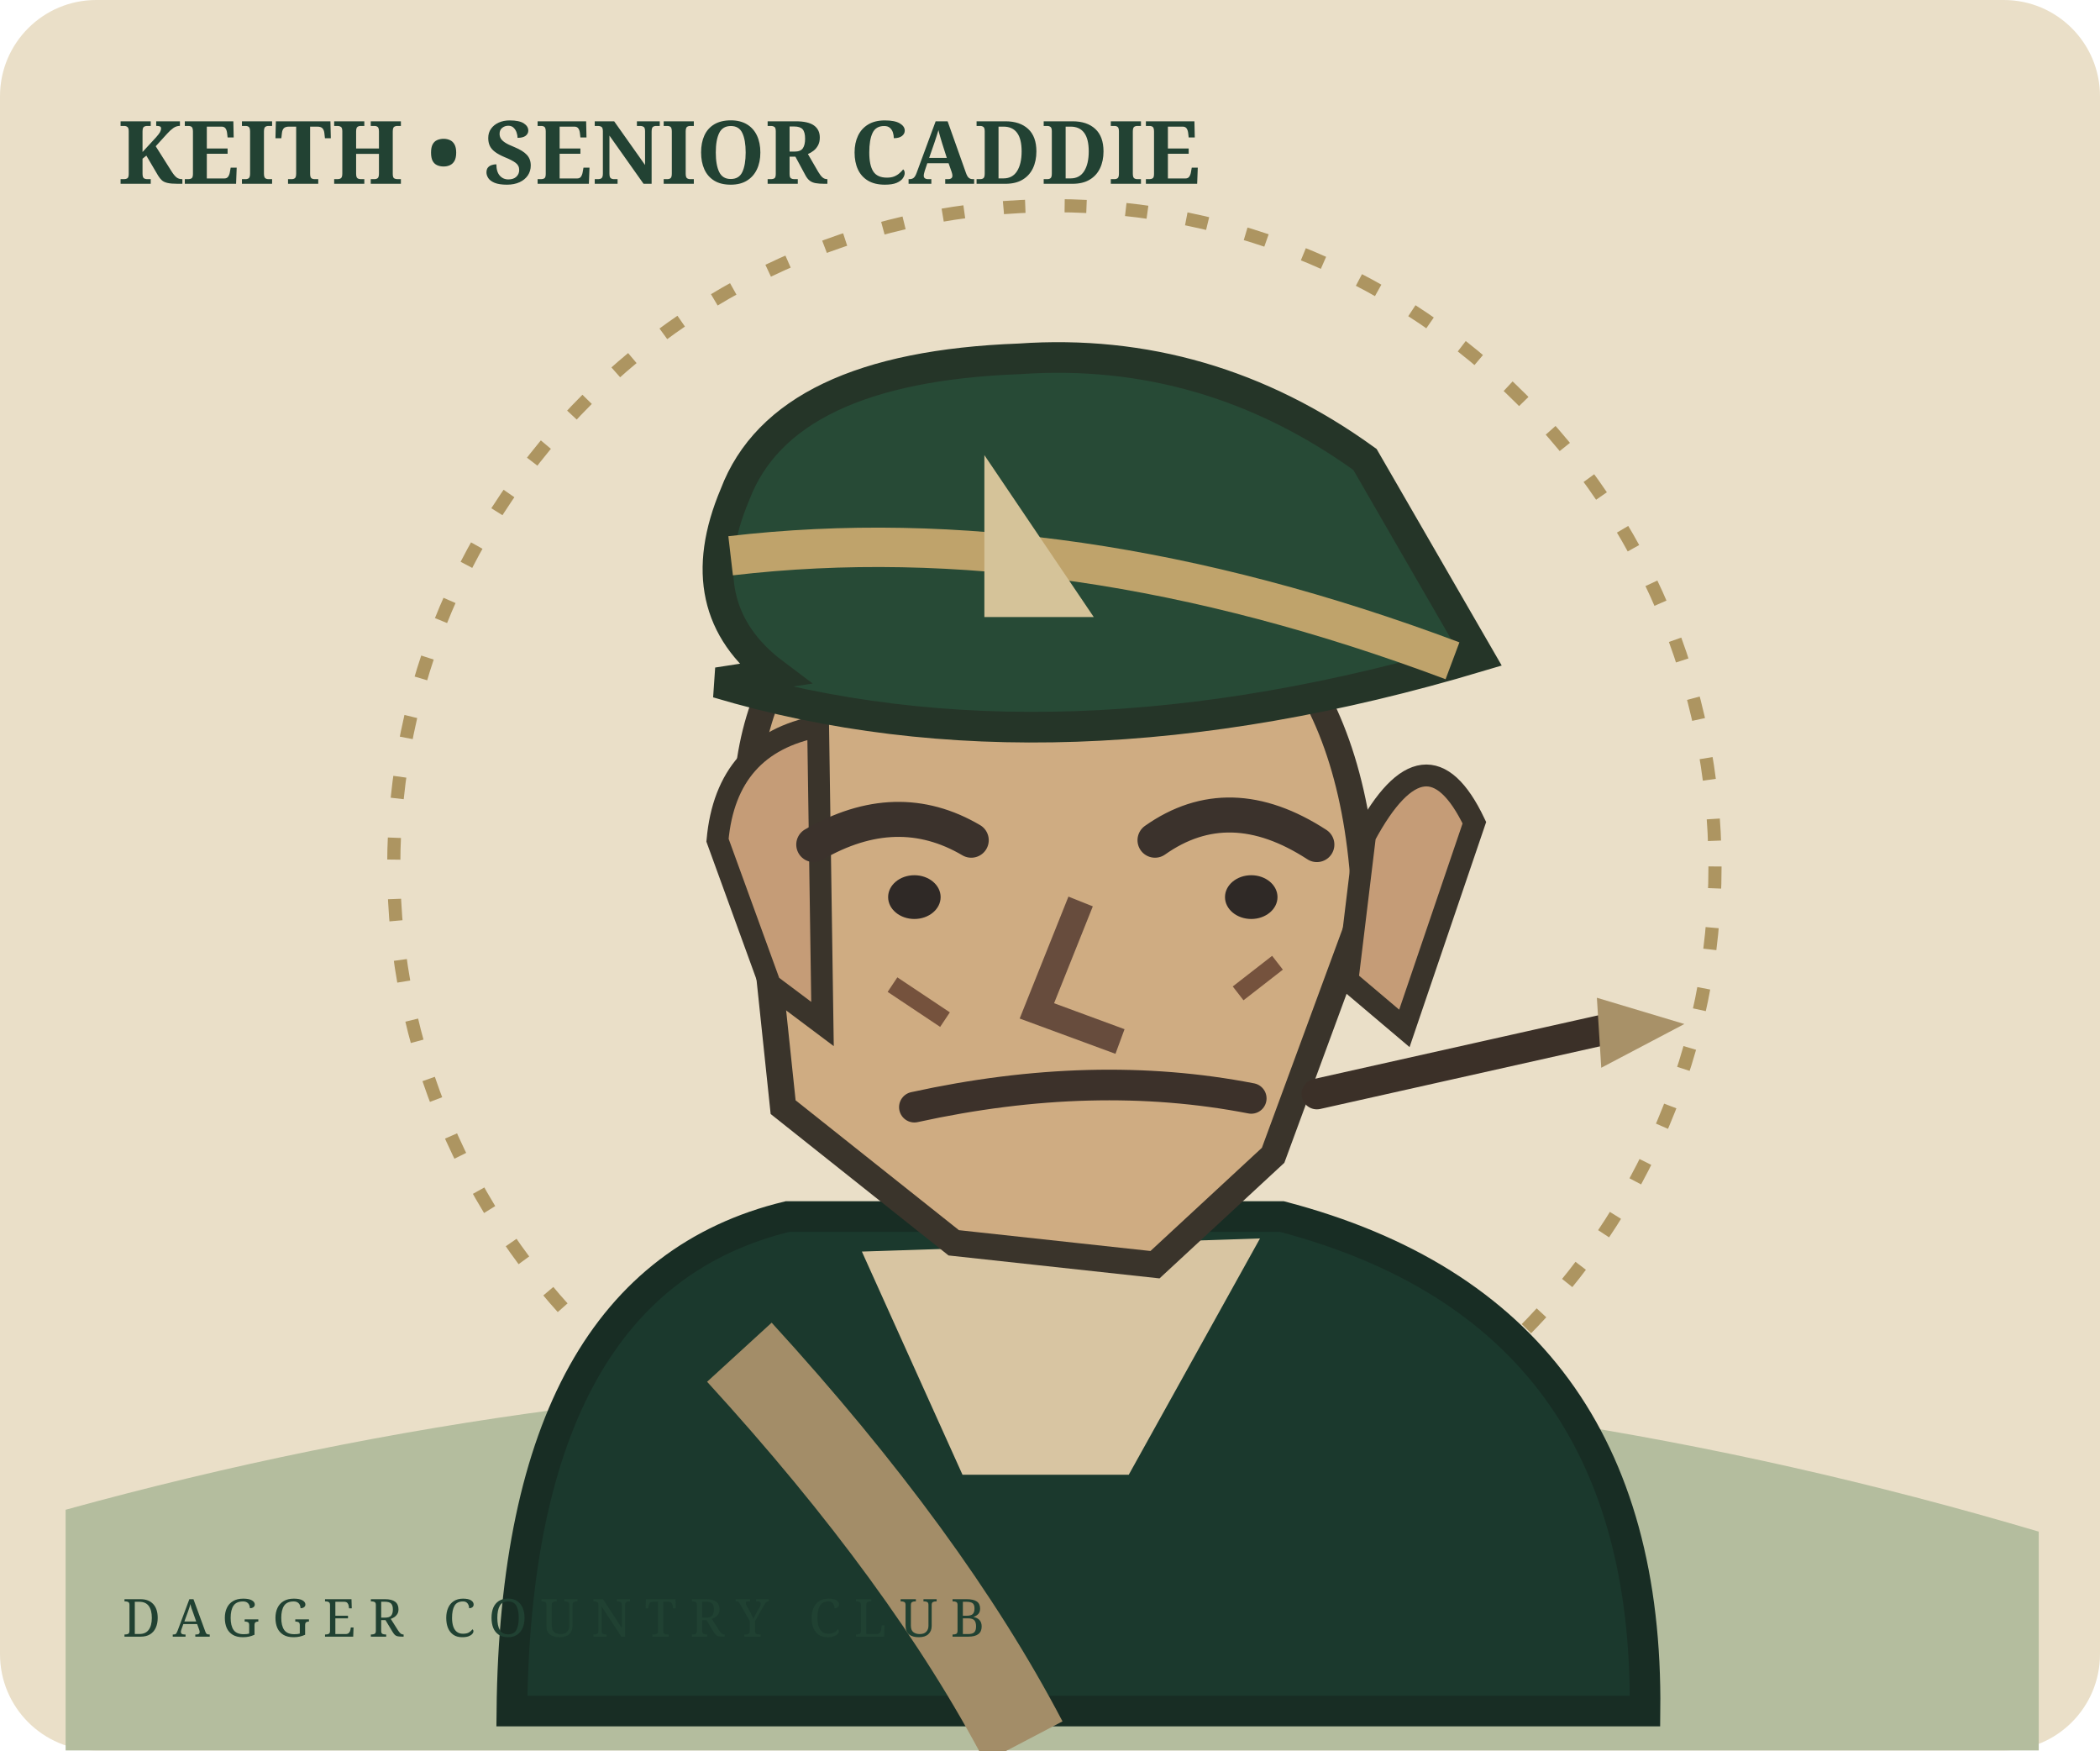
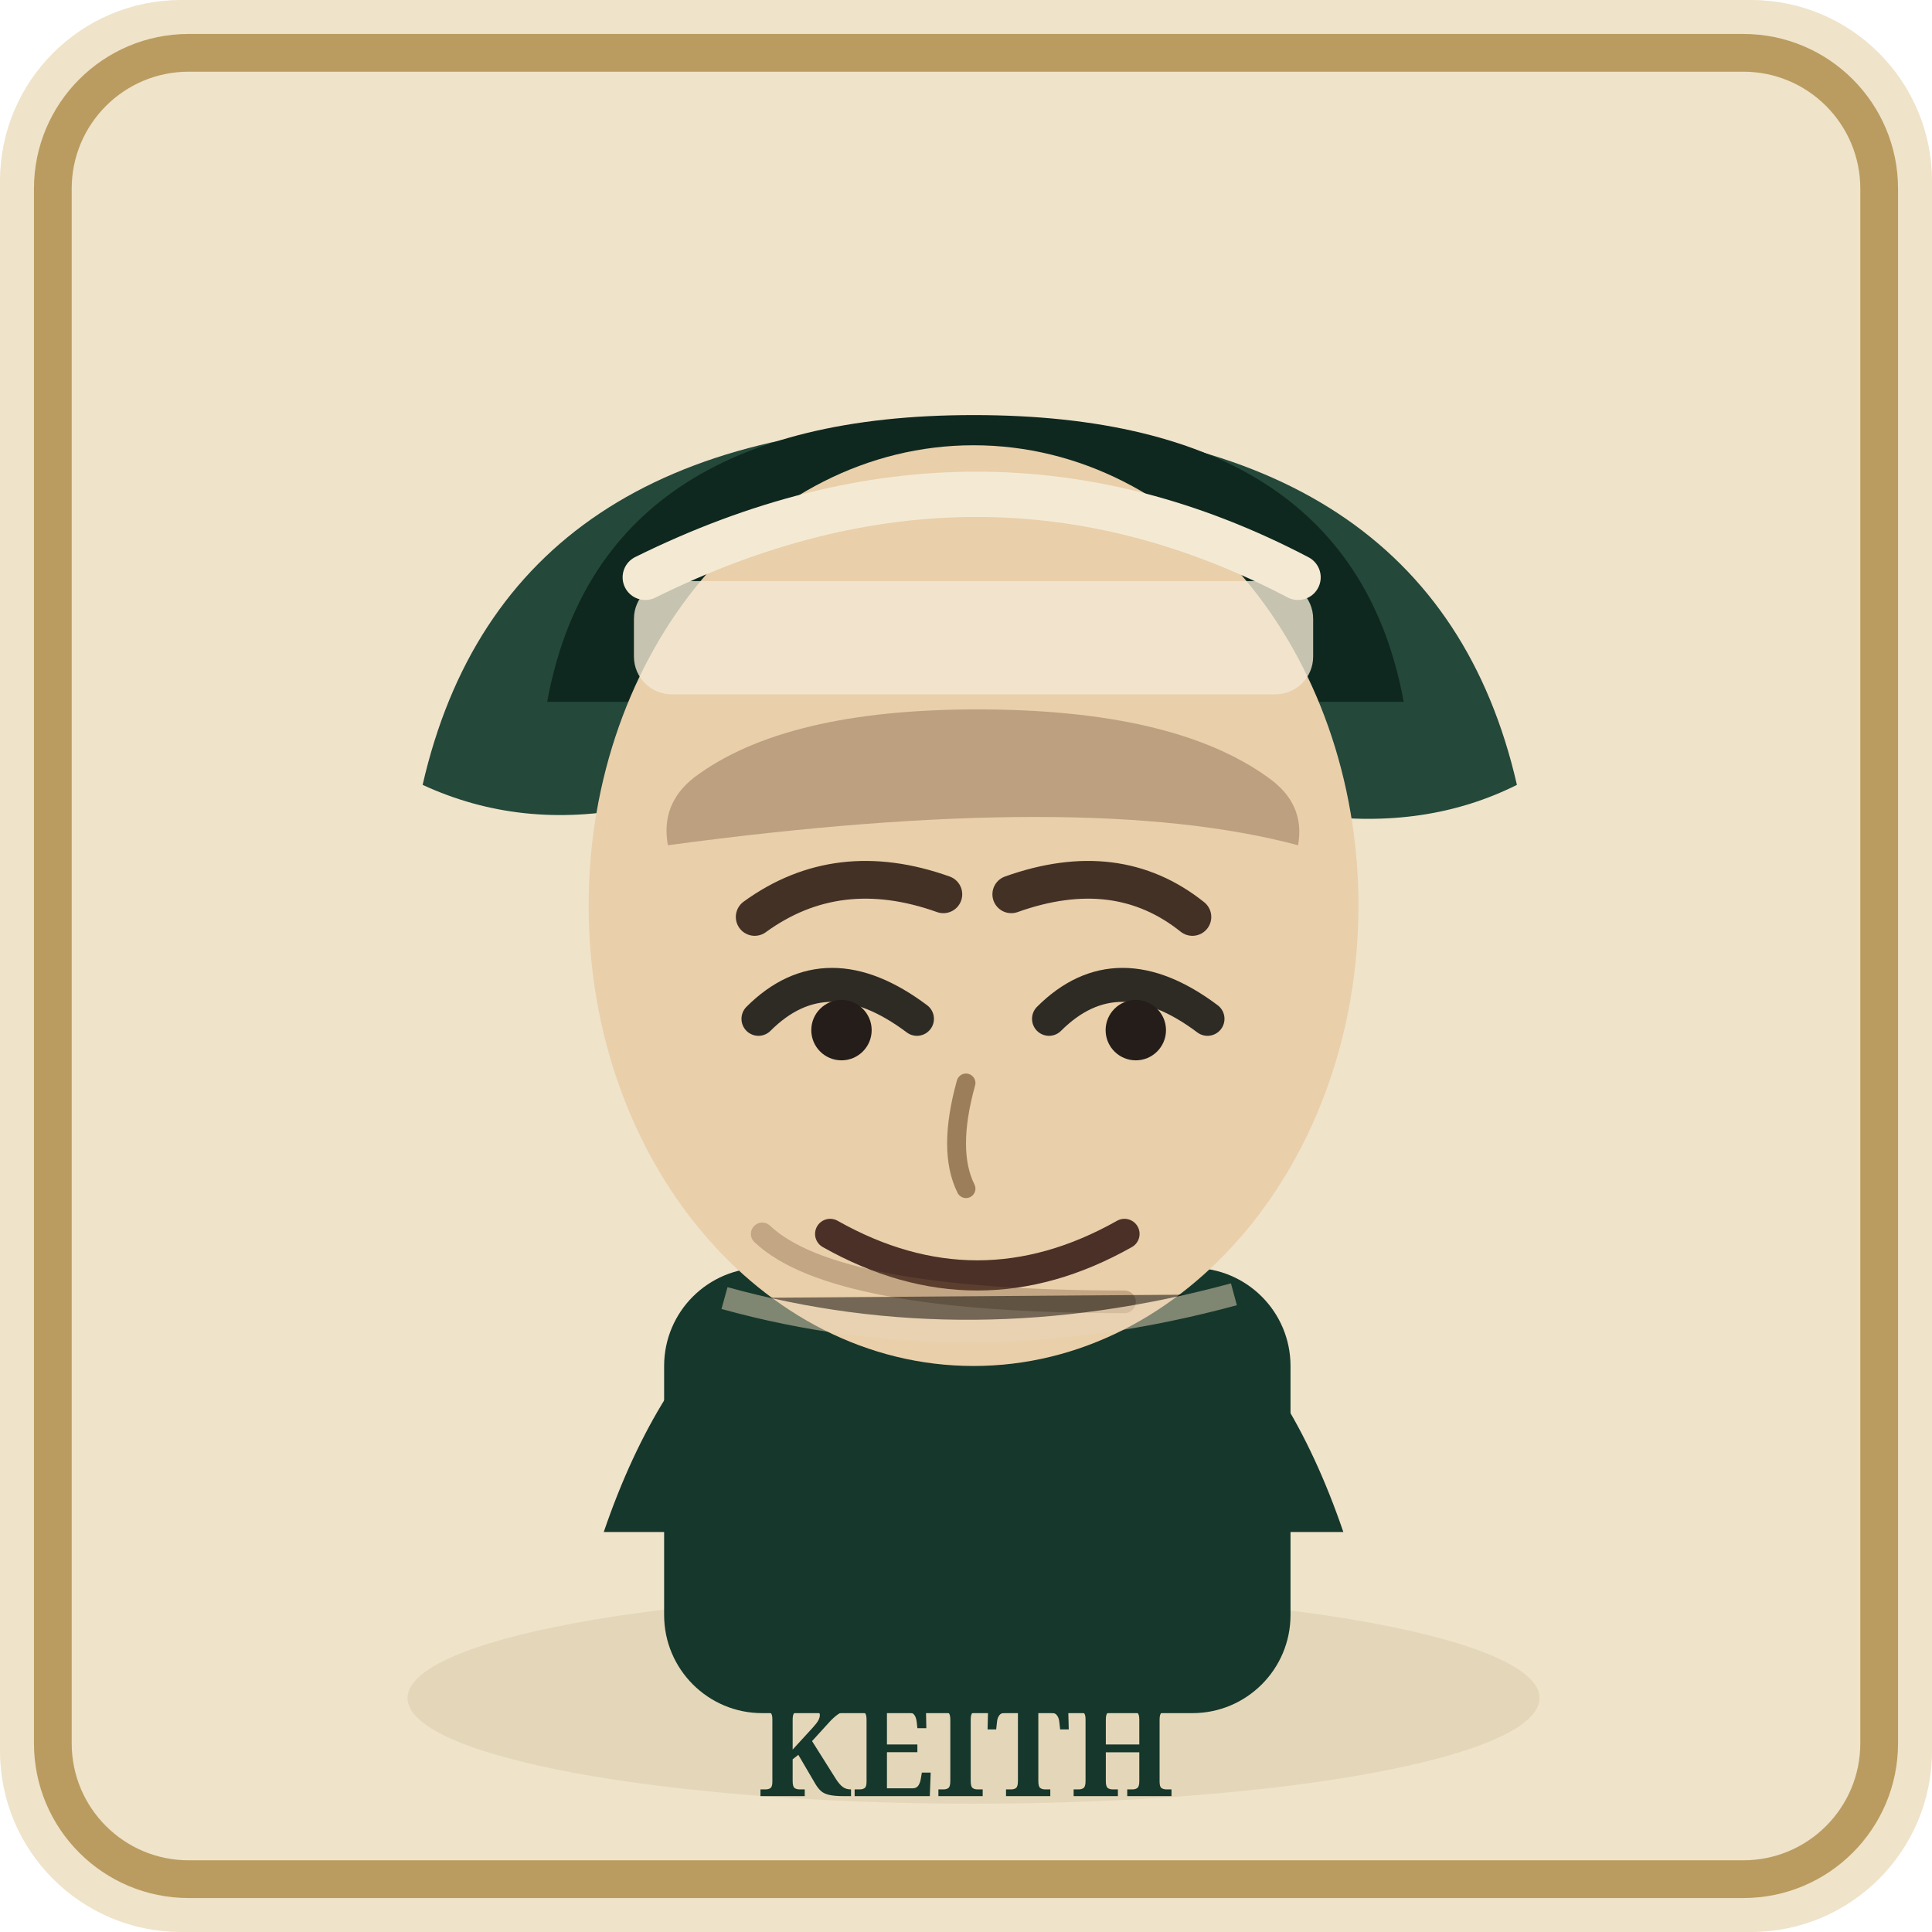
- <svg xmlns="http://www.w3.org/2000/svg" viewBox="0 0 480 400" role="img" aria-label="Keith, a permanently unimpressed illustrated old school golf caddie">
-   <rect width="480" height="400" rx="22" fill="#eadfc8" />
-   <path d="M15 345 Q240 283 466 350 V400 H15Z" fill="#b4bd9e" />
-   <circle cx="241" cy="198" r="151" fill="none" stroke="#ad9561" stroke-width="3" stroke-dasharray="5 9" />
-   <path d="M117 391 Q118 293 180 278 L293 278 Q377 300 376 391Z" fill="#1b392d" stroke="#182d24" stroke-width="7" />
-   <path d="M197 286 L220 337 L258 337 L288 283" fill="#d8c5a2" />
-   <path d="M171 177 Q177 124 246 124 Q309 132 312 207 L291 264 L264 289 L218 284 L179 253Z" fill="#cfac82" stroke="#3a342b" stroke-width="6" />
-   <path d="M164 192 Q166 170 187 166 L188 234 L176 225Z M312 191 Q326 165 337 188 L321 235 L308 224Z" fill="#c59c77" stroke="#3a342b" stroke-width="5" />
-   <path d="M177 154 Q157 139 168 113 Q179 84 233 82 Q276 79 312 105 L338 150 Q241 179 164 156Z" fill="#274a36" stroke="#253528" stroke-width="7" />
-   <path d="M167 127 Q244 118 332 151" fill="none" stroke="#bfa36b" stroke-width="9" />
-   <path d="M225 104 L225 141 L250 141Z" fill="#d5c399" />
-   <path d="M186 193 Q205 182 222 192 M264 192 Q281 180 301 193" fill="none" stroke="#3b322c" stroke-width="8" stroke-linecap="round" />
-   <ellipse cx="209" cy="205" rx="6" ry="5" fill="#2f2926" />
-   <ellipse cx="286" cy="205" rx="6" ry="5" fill="#2f2926" />
-   <path d="M247 206 L237 231 L256 238" stroke="#674c3d" stroke-width="6" fill="none" />
-   <path d="M209 253 Q250 244 286 251" fill="none" stroke="#3c312a" stroke-width="7" stroke-linecap="round" />
-   <path d="M204 225 L216 233 M283 227 L292 220" stroke="#75523d" stroke-width="4" />
-   <path d="M301 250 L368 235" stroke="#3b3028" stroke-width="7" stroke-linecap="round" />
-   <path d="M365 228 L385 234 L366 244Z" fill="#a89168" />
-   <path d="M169 309 Q212 356 234 398" fill="none" stroke="#a38d68" stroke-width="20" />
-   <text x="27" y="42" font-family="Georgia,serif" font-size="20" font-weight="bold" fill="#224233">KEITH • SENIOR CADDIE</text>
-   <text x="28" y="374" font-family="Georgia,serif" font-size="12" letter-spacing="3" fill="#204132">DAGGER COUNTRY CLUB</text>
+ <svg xmlns="http://www.w3.org/2000/svg" viewBox="0 0 512 512">
+   <rect width="512" height="512" rx="48" fill="#efe3ca" />
+   <rect x="14" y="14" width="484" height="484" rx="36" fill="none" stroke="#ba9c60" stroke-width="10" />
+   <ellipse cx="258" cy="450" rx="150" ry="28" fill="#d8c7a3" opacity=".45" />
+   <path d="M160 406q28-82 98-82t98 82" fill="#16372b" />
+   <rect x="176" y="336" width="166" height="118" rx="26" fill="#16372b" />
+   <path d="M112 208q22-96 144-96 124 0 146 96-24 12-54 8l-180-2q-30 6-56-6Z" fill="#24483a" />
+   <path d="M145 186q14-76 113-76 100 0 114 76" fill="#0f281f" />
+   <path d="M166 214h182q-10 42-91 42-82 0-91-42Z" fill="#d6bf8b" opacity=".32" />
+   <circle cx="198" cy="254" r="30" fill="#e3c8a2" />
+   <circle cx="320" cy="254" r="30" fill="#e3c8a2" />
+   <ellipse cx="258" cy="240" rx="102" ry="122" fill="#e9cfaa" />
+   <path d="M177 224q-2-11 7-18 24-18 75-18 52 0 77 18 10 7 8 18-56-15-167 0Z" fill="#7f6044" opacity=".42" />
+   <path d="M201 270q18-18 42 0" stroke="#2e2a24" stroke-width="9" stroke-linecap="round" fill="none" />
+   <path d="M278 270q18-18 42 0" stroke="#2e2a24" stroke-width="9" stroke-linecap="round" fill="none" />
+   <circle cx="223" cy="273" r="8" fill="#241d19" />
+   <circle cx="301" cy="273" r="8" fill="#241d19" />
+   <path d="M200 243q22-16 50-6" stroke="#433126" stroke-width="10" stroke-linecap="round" fill="none" />
+   <path d="M268 237q28-10 48 6" stroke="#433126" stroke-width="10" stroke-linecap="round" fill="none" />
+   <path d="M256 287q-5 18 0 28" stroke="#9c7e5b" stroke-width="5" stroke-linecap="round" />
+   <path d="M220 327q39 22 78 0" stroke="#4b3027" stroke-width="8" stroke-linecap="round" fill="none" />
+   <path d="M202 327q19 18 96 18" stroke="#7a5a3b" stroke-width="6" stroke-linecap="round" opacity=".35" fill="none" />
+   <path d="M192 344q65 18 135-1" stroke="#e8d6b9" stroke-width="6" opacity=".5" />
+   <rect x="168" y="154" width="180" height="30" rx="10" fill="#f4ead4" opacity=".8" />
+   <path d="M171 153q89-44 173 0" stroke="#f4ead4" stroke-width="12" stroke-linecap="round" fill="none" />
+   <text x="256" y="476" text-anchor="middle" fill="#16372b" font-family="Georgia, serif" font-size="34" font-weight="700">KEITH</text>
</svg>
